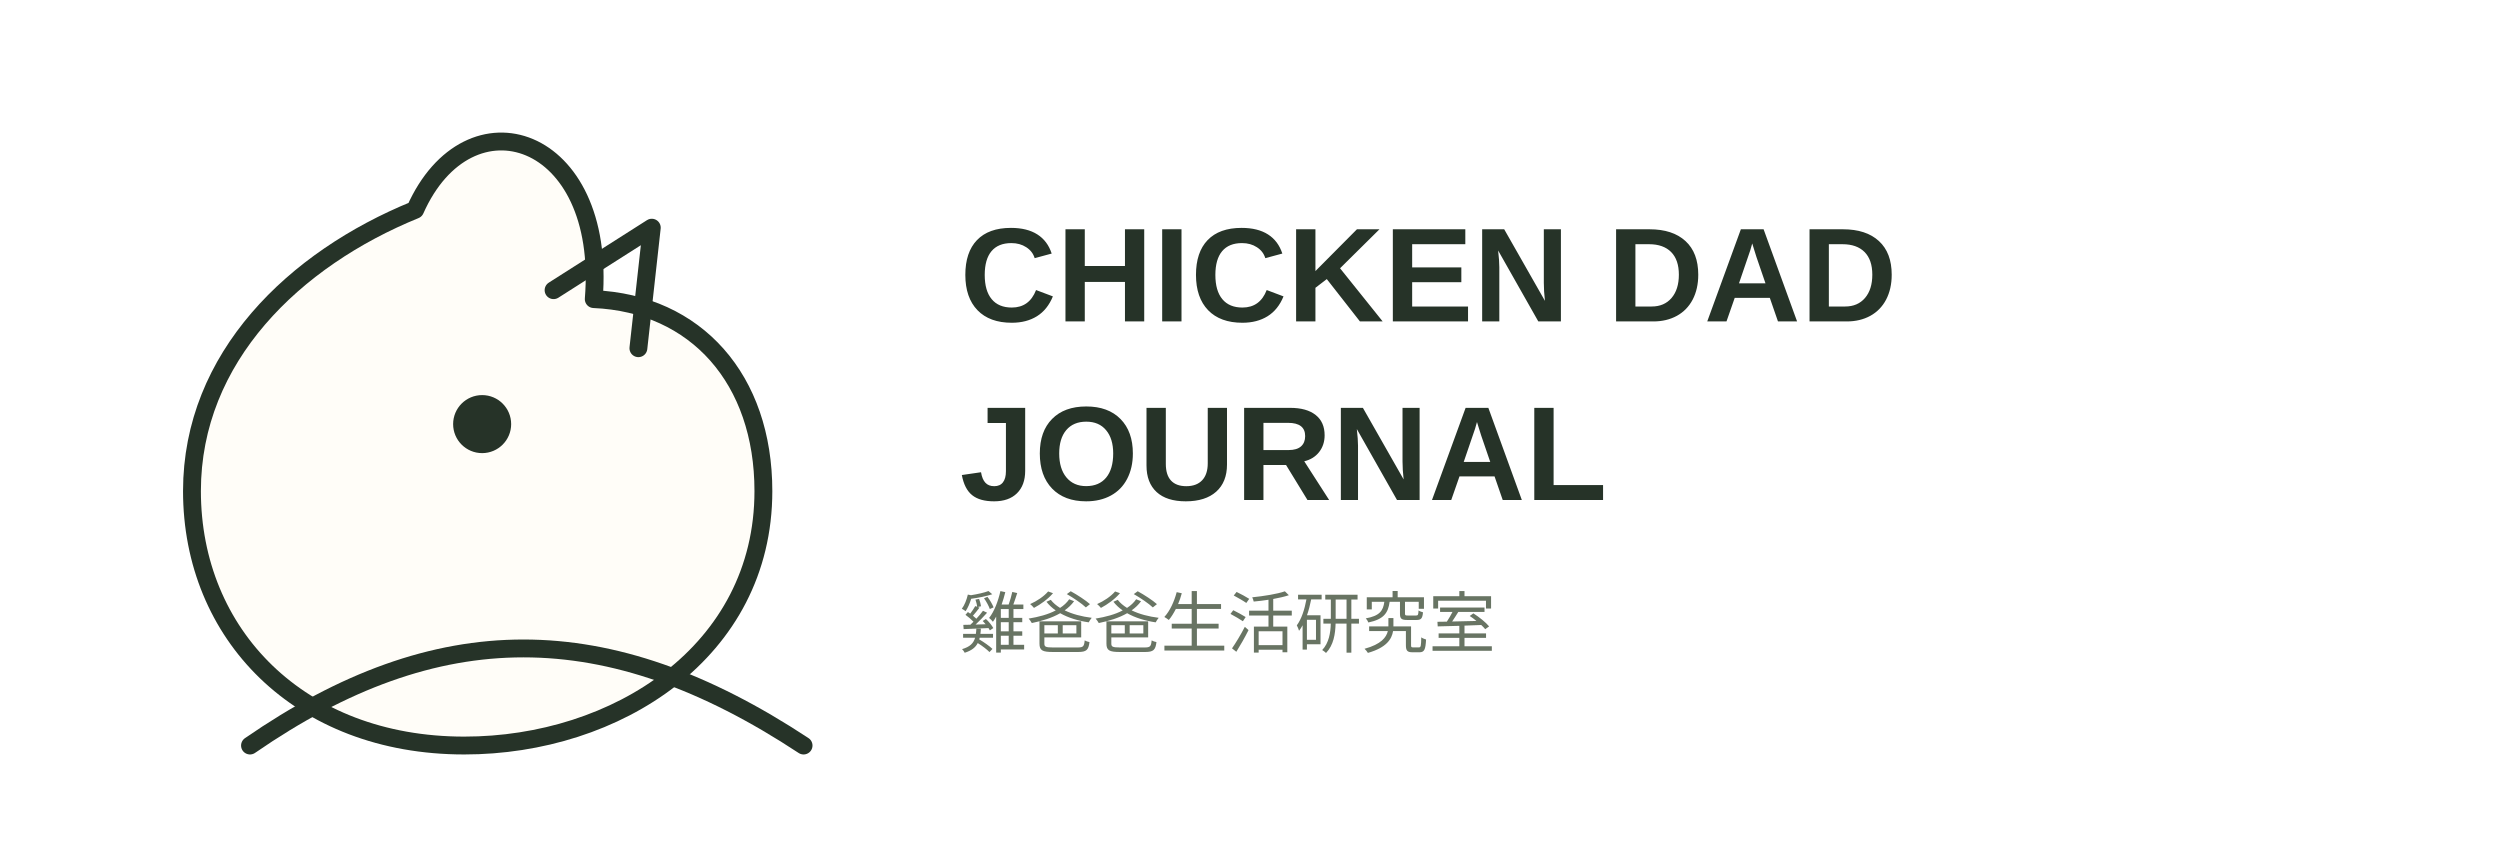
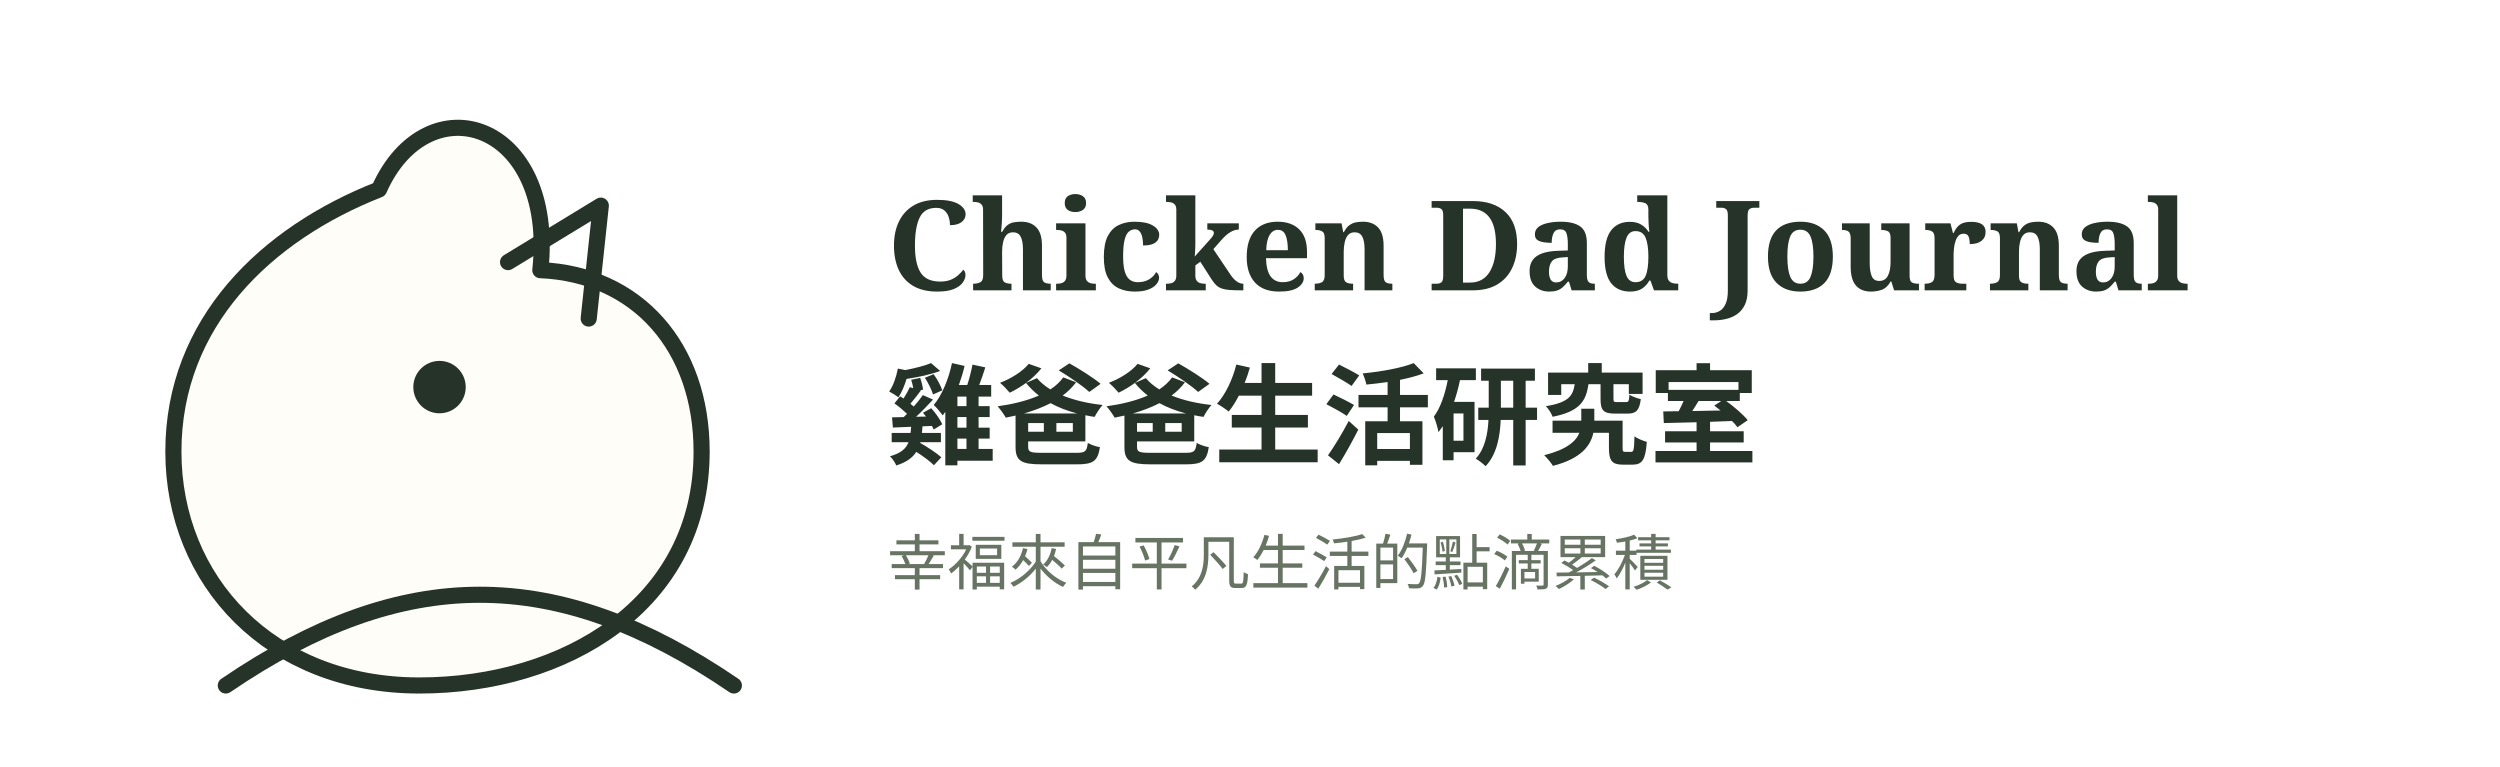
- <svg xmlns="http://www.w3.org/2000/svg" width="560" height="190" viewBox="0 0 560 190">
-   <rect width="560" height="190" fill="none" />
+ <svg xmlns="http://www.w3.org/2000/svg" width="620" height="190" viewBox="0 0 620 190">
  <g transform="translate(28,22)" stroke="#263328" stroke-width="4" fill="none" stroke-linecap="round" stroke-linejoin="round">
-     <path d="M65 25 C77 -2 108 8 105 45 C128 46 143 63 143 88 C143 124 110 145 76 145 C39 145 15 120 15 88 C15 58 38 36 65 25Z" fill="#FFFDF8" />
-     <path d="M96 43 L118 29 L115 56" />
-     <circle cx="80" cy="73" r="4.5" fill="#263328" />
-     <path d="M28 145 C70 116 108 116 152 145" />
+     <path d="M66 25 C78 -2 110 8 106 45 C130 46 146 64 146 90 C146 128 112 148 76 148 C39 148 15 122 15 90 C15 58 38 36 66 25Z" fill="#FFFDF8" />
+     <path d="M98 43 L121 29 L118 57" />
+     <circle cx="81" cy="74" r="4.5" fill="#263328" />
+     <path d="M28 148 C72 118 110 118 154 148" />
  </g>
-   <text x="215" y="72" font-family="Arial" font-size="30" font-weight="900" fill="#263328">CHICKEN DAD</text>
-   <text x="215" y="112" font-family="Arial" font-size="30" font-weight="900" fill="#263328">JOURNAL</text>
-   <text x="215" y="145" font-family="Arial" font-size="15" fill="#687463">雞爸爸生活研究室</text>
+   <text x="220" y="72" font-family="Georgia, serif" font-size="31" font-weight="700" fill="#263328">Chicken Dad Journal</text>
+   <text x="220" y="113" font-family="Arial" font-size="27" font-weight="900" fill="#263328">雞爸爸生活研究室</text>
+   <text x="220" y="145" font-family="Arial" font-size="15" fill="#687463">幸福來自平凡生活的點滴累積</text>
</svg>
